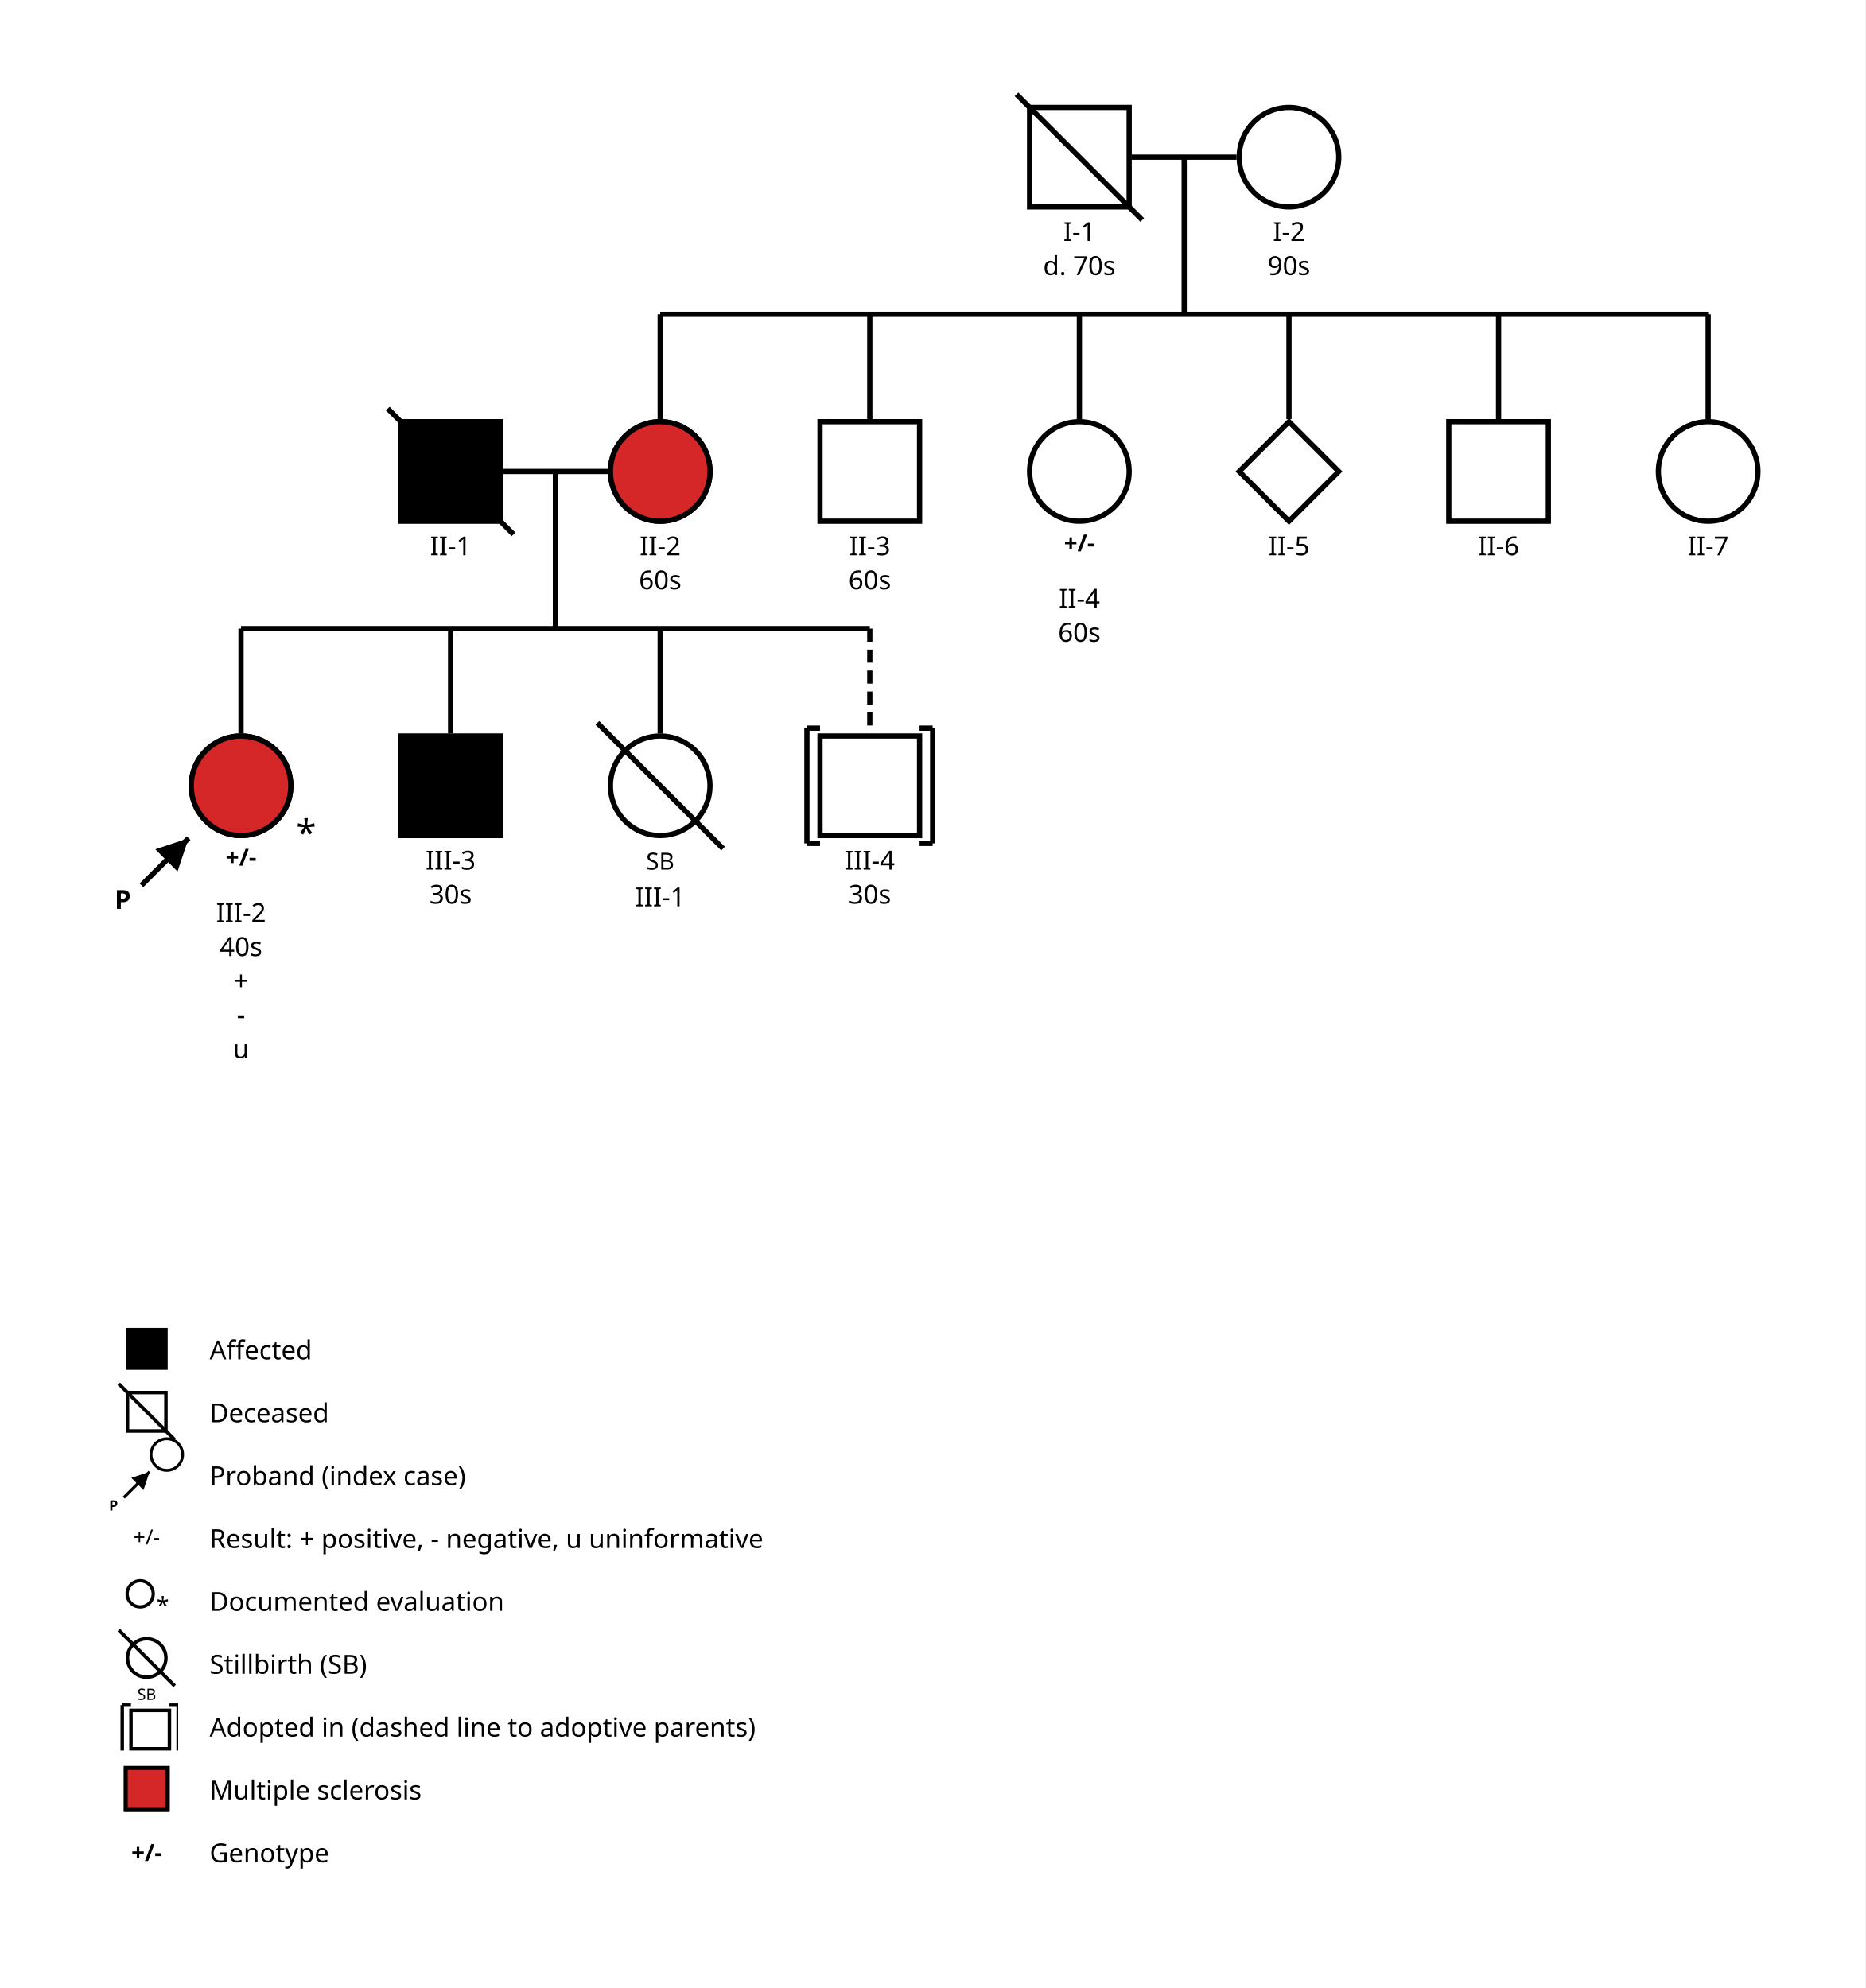
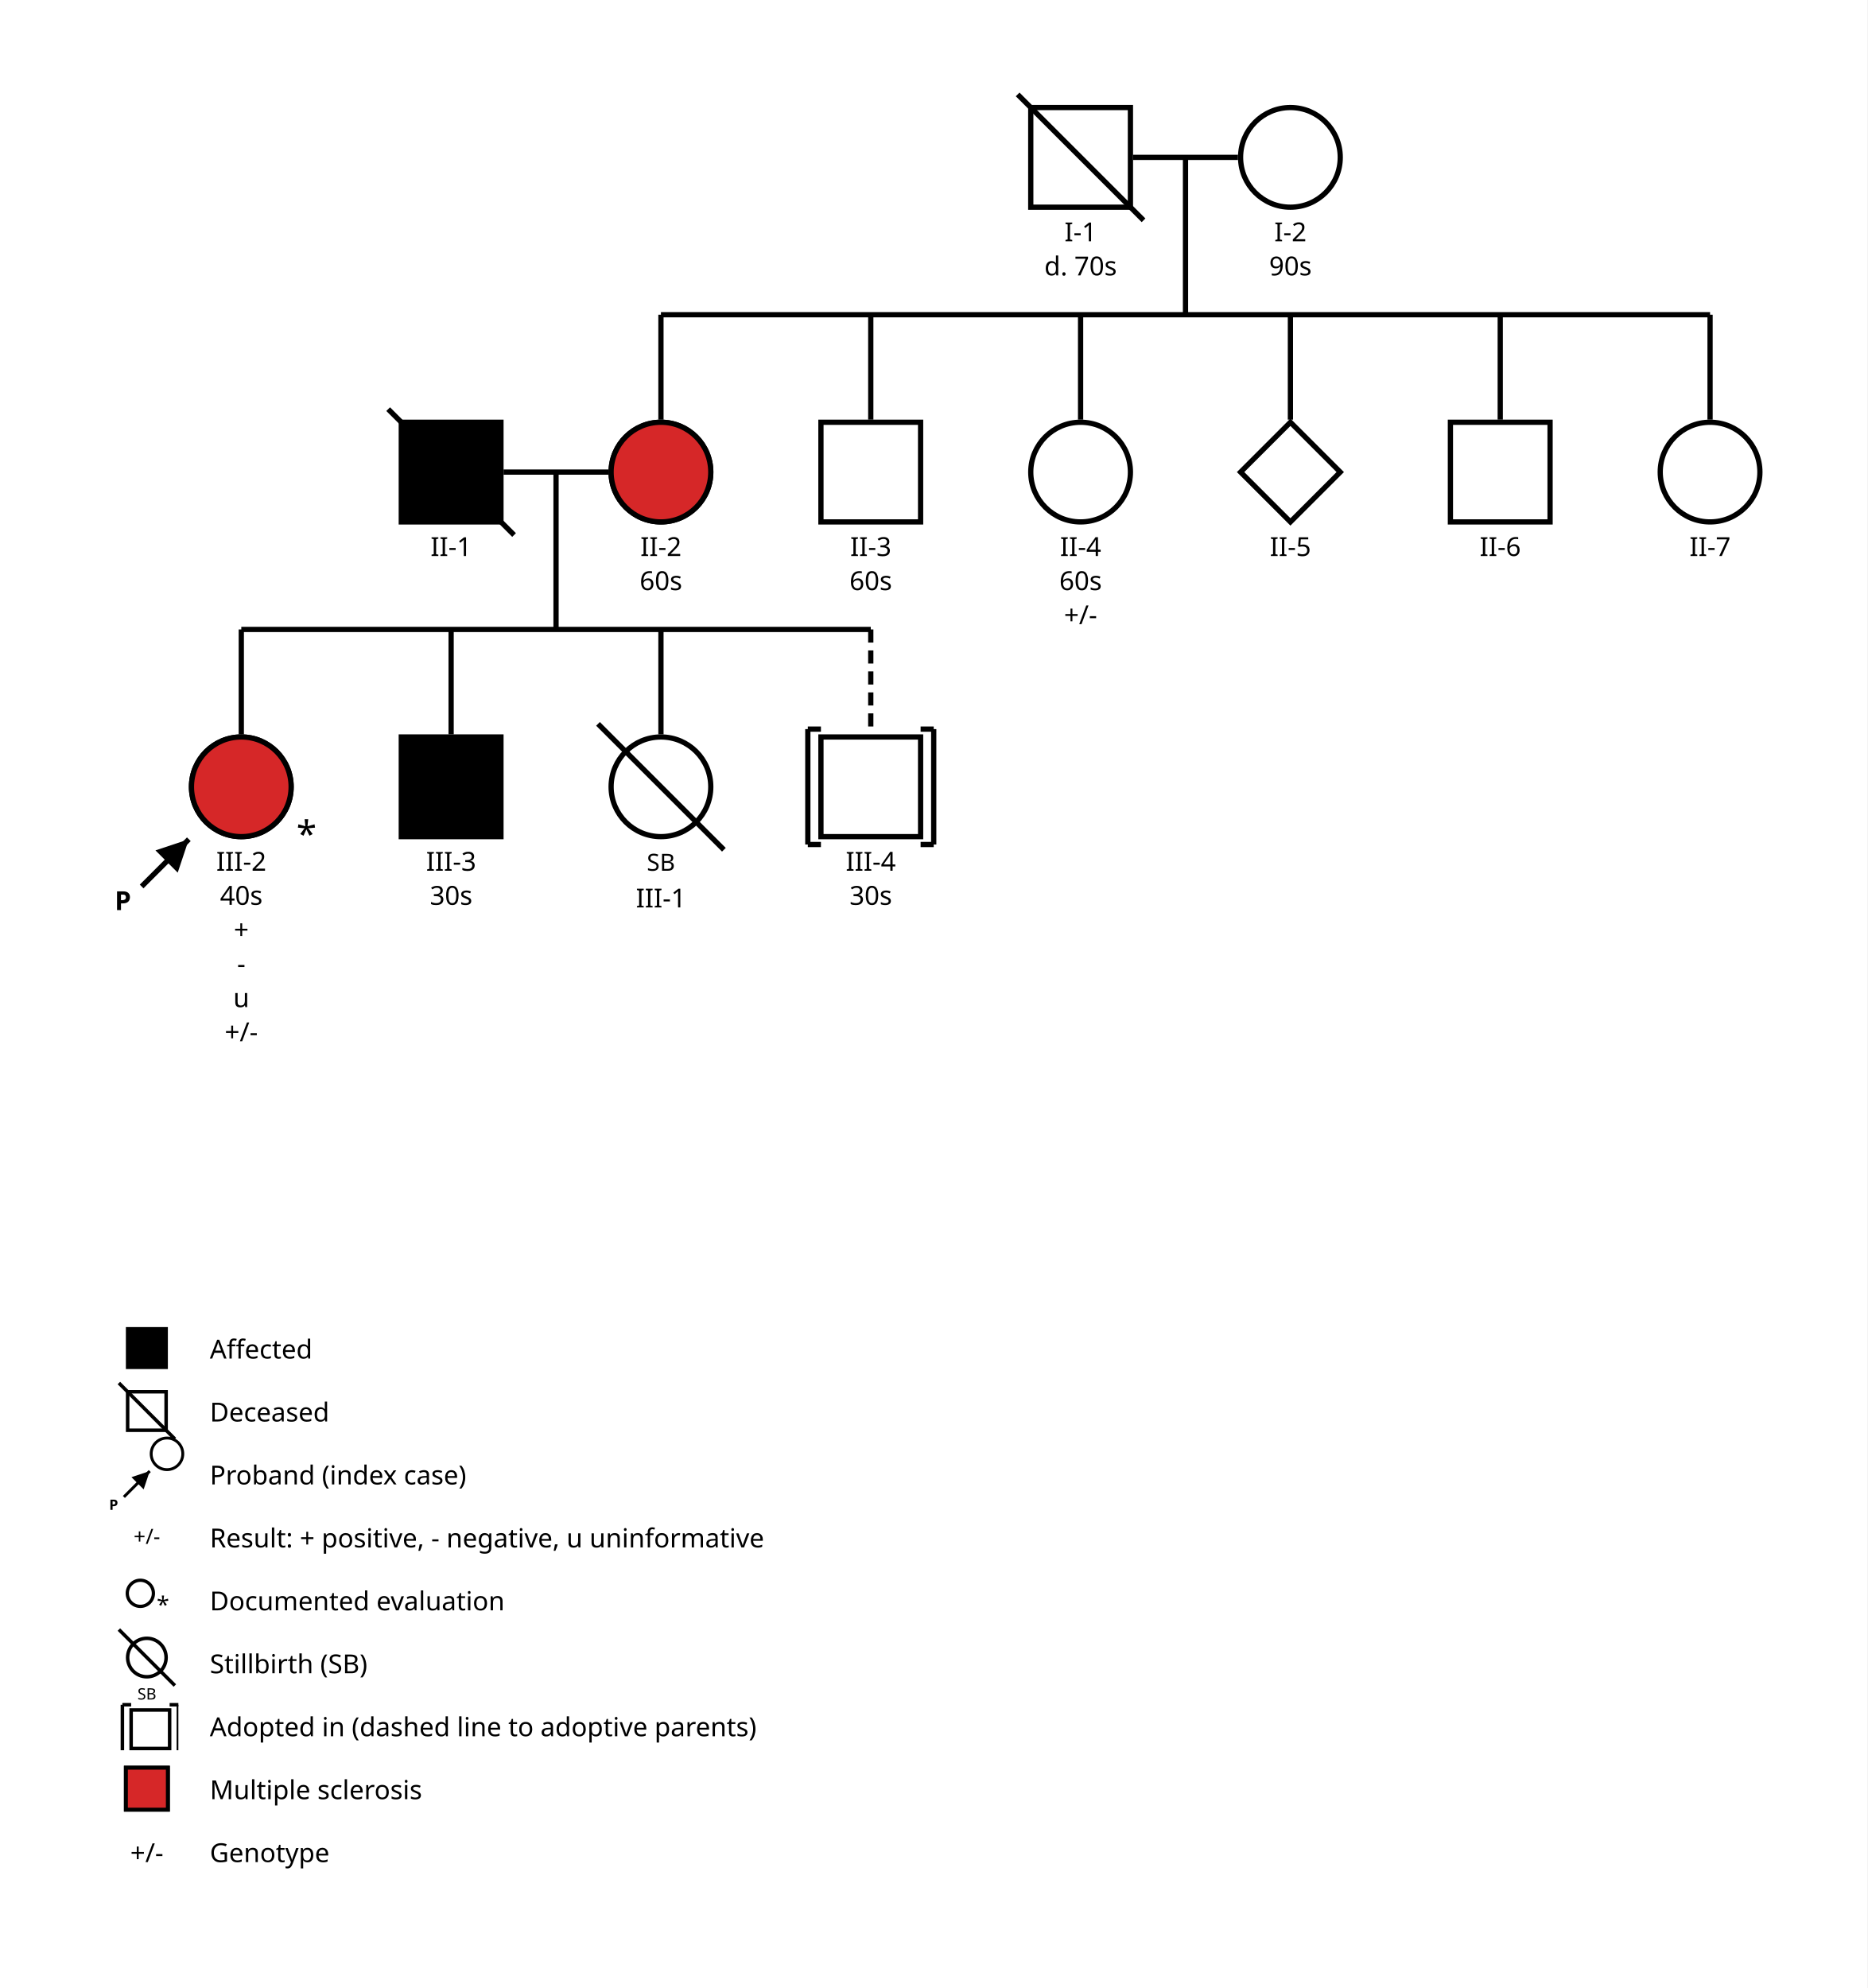
- <svg xmlns="http://www.w3.org/2000/svg" height="759" viewBox="0 0 712 759" width="712">
+ <svg xmlns="http://www.w3.org/2000/svg" height="758" viewBox="0 0 712 758" width="712">
  <defs>
    <marker id="proband-arrowhead" markerHeight="6" markerWidth="6" orient="auto" refX="6" refY="3">
      <path d="M 0 0 L 6 3 L 0 6 Z" fill="black" />
    </marker>
  </defs>
-   <rect fill="white" height="759" width="712" />
+   <rect fill="white" height="758" width="712" />
  <g transform="translate(92 60)">
    <g class="couple-lines">
      <path d="M 340 0 L 380 0" fill="none" stroke="black" stroke-width="2" />
      <path d="M 100 120 L 140 120" fill="none" stroke="black" stroke-width="2" />
    </g>
    <g class="sibship-lines">
      <path d="M 360 0 L 360 60 M 160 60 L 560 60 M 160 60 L 160 100 M 240 60 L 240 100 M 320 60 L 320 100 M 400 60 L 400 100 M 480 60 L 480 100 M 560 60 L 560 100" fill="none" stroke="black" stroke-width="2" />
      <path d="M 120 120 L 120 180 M 0 180 L 240 180 M 0 180 L 0 220 M 80 180 L 80 220 M 160 180 L 160 220" fill="none" stroke="black" stroke-width="2" />
      <path d="M 240 180 L 240 220" fill="none" stroke="black" stroke-dasharray="5 3" stroke-width="2" />
    </g>
    <g class="symbols">
      <g transform="translate(320 0)">
        <g transform="translate(-20 -20)">
          <g>
            <g>
              <rect fill="white" height="38" stroke="black" stroke-width="2" width="38" x="1" y="1" />
            </g>
          </g>
          <line stroke="black" stroke-width="2" x1="-4" x2="44" y1="-4" y2="44" />
        </g>
      </g>
      <g transform="translate(400 0)">
        <g transform="translate(-20 -20)">
          <g>
            <g>
              <circle cx="20" cy="20" fill="white" r="19" stroke="black" stroke-width="2" />
            </g>
          </g>
        </g>
      </g>
      <g transform="translate(80 120)">
        <g transform="translate(-20 -20)">
          <g>
            <g>
              <rect fill="black" height="38" stroke="black" stroke-width="2" width="38" x="1" y="1" />
            </g>
          </g>
          <line stroke="black" stroke-width="2" x1="-4" x2="44" y1="-4" y2="44" />
        </g>
      </g>
      <g transform="translate(160 120)">
        <g transform="translate(-20 -20)">
          <g>
            <g>
              <clipPath id="symbol-clip-1-1">
                <circle cx="20" cy="20" r="19" />
              </clipPath>
              <circle cx="20" cy="20" fill="white" r="19" stroke="black" stroke-width="2" />
              <g clip-path="url(#symbol-clip-1-1)">
                <g>
                  <g data-tag-fill="solid">
                    <path d="M -20 20 A 40 40 0 1 1 60 20 A 40 40 0 1 1 -20 20 Z" fill="#d62728" />
                  </g>
                </g>
              </g>
              <circle cx="20" cy="20" fill="none" r="19" stroke="black" stroke-width="2" />
            </g>
          </g>
        </g>
      </g>
      <g transform="translate(240 120)">
        <g transform="translate(-20 -20)">
          <g>
            <g>
              <rect fill="white" height="38" stroke="black" stroke-width="2" width="38" x="1" y="1" />
            </g>
          </g>
        </g>
      </g>
      <g transform="translate(320 120)">
        <g transform="translate(-20 -20)">
          <g>
            <g>
              <circle cx="20" cy="20" fill="white" r="19" stroke="black" stroke-width="2" />
            </g>
          </g>
-           <g>
-             <text fill="#000000" font-family="sans-serif" font-size="9" font-weight="bold" text-anchor="middle" x="20" y="50.5">+/-</text>
-           </g>
        </g>
      </g>
      <g transform="translate(400 120)">
        <g transform="translate(-20 -20)">
          <g>
            <g>
              <polygon fill="white" points="20,1 39,20 20,39 1,20" stroke="black" stroke-width="2" />
            </g>
          </g>
        </g>
      </g>
      <g transform="translate(480 120)">
        <g transform="translate(-20 -20)">
          <g>
            <g>
              <rect fill="white" height="38" stroke="black" stroke-width="2" width="38" x="1" y="1" />
            </g>
          </g>
        </g>
      </g>
      <g transform="translate(560 120)">
        <g transform="translate(-20 -20)">
          <g>
            <g>
              <circle cx="20" cy="20" fill="white" r="19" stroke="black" stroke-width="2" />
            </g>
          </g>
        </g>
      </g>
      <g transform="translate(0 240)">
        <g transform="translate(-20 -20)">
          <g>
            <g>
              <clipPath id="symbol-clip-2-0">
                <circle cx="20" cy="20" r="19" />
              </clipPath>
              <circle cx="20" cy="20" fill="white" r="19" stroke="black" stroke-width="2" />
              <g clip-path="url(#symbol-clip-2-0)">
                <g>
                  <g data-tag-fill="solid">
                    <path d="M -20 20 A 40 40 0 1 1 60 20 A 40 40 0 1 1 -20 20 Z" fill="#d62728" />
                  </g>
                </g>
              </g>
              <circle cx="20" cy="20" fill="none" r="19" stroke="black" stroke-width="2" />
            </g>
          </g>
          <g data-arrow="proband">
            <line marker-end="url(#proband-arrowhead)" stroke="black" stroke-width="2" x1="-18" x2="0" y1="58" y2="40" />
            <rect fill="white" height="10" width="8.5" x="-30" y="58" />
            <text data-proband-letter="true" fill="black" font-family="sans-serif" font-size="10" font-weight="bold" style="user-select:none" text-anchor="end" x="-22" y="67">P</text>
          </g>
          <text data-documented-evaluation="true" fill="black" font-family="sans-serif" font-size="14" style="user-select:none" x="41" y="43">*</text>
-           <g>
-             <text fill="#000000" font-family="sans-serif" font-size="9" font-weight="bold" text-anchor="middle" x="20" y="50.5">+/-</text>
-           </g>
        </g>
      </g>
      <g transform="translate(80 240)">
        <g transform="translate(-20 -20)">
          <g>
            <g>
              <rect fill="black" height="38" stroke="black" stroke-width="2" width="38" x="1" y="1" />
            </g>
          </g>
        </g>
      </g>
      <g transform="translate(160 240)">
        <g transform="translate(-20 -20)">
          <g>
            <g>
              <circle cx="20" cy="20" fill="white" r="19" stroke="black" stroke-width="2" />
            </g>
            <g>
              <line stroke="black" stroke-width="2" x1="-4" x2="44" y1="-4" y2="44" />
            </g>
            <text fill="black" font-family="sans-serif" font-size="9" style="pointer-events:none;user-select:none" text-anchor="middle" x="20" y="52">SB</text>
          </g>
        </g>
      </g>
      <g transform="translate(240 240)">
        <g transform="translate(-20 -20)">
          <g>
            <g data-adopted="in">
              <line stroke="black" stroke-width="2" x1="-4" x2="-4" y1="-2" y2="42" />
              <line stroke="black" stroke-width="2" x1="-4" x2="1" y1="-2" y2="-2" />
              <line stroke="black" stroke-width="2" x1="-4" x2="1" y1="42" y2="42" />
              <line stroke="black" stroke-width="2" x1="44" x2="44" y1="-2" y2="42" />
              <line stroke="black" stroke-width="2" x1="44" x2="39" y1="-2" y2="-2" />
              <line stroke="black" stroke-width="2" x1="44" x2="39" y1="42" y2="42" />
            </g>
            <g>
              <rect fill="white" height="38" stroke="black" stroke-width="2" width="38" x="1" y="1" />
            </g>
          </g>
        </g>
      </g>
    </g>
    <g class="labels">
      <g transform="translate(300 -20)">
        <g style="user-select:none" transform="translate(20 20)">
          <g data-name-label="true" pointer-events="none">
            <text fill="black" font-family="sans-serif" font-size="10" text-anchor="middle" x="0" y="32">I-1</text>
          </g>
          <g data-detail-label="true" pointer-events="none">
            <text fill="black" font-family="sans-serif" font-size="10" text-anchor="middle" x="0" y="45">d. 70s</text>
          </g>
        </g>
      </g>
      <g transform="translate(380 -20)">
        <g style="user-select:none" transform="translate(20 20)">
          <g data-name-label="true" pointer-events="none">
            <text fill="black" font-family="sans-serif" font-size="10" text-anchor="middle" x="0" y="32">I-2</text>
          </g>
          <g data-detail-label="true" pointer-events="none">
            <text fill="black" font-family="sans-serif" font-size="10" text-anchor="middle" x="0" y="45">90s</text>
          </g>
        </g>
      </g>
      <g transform="translate(60 100)">
        <g style="user-select:none" transform="translate(20 20)">
          <g data-name-label="true" pointer-events="none">
            <text fill="black" font-family="sans-serif" font-size="10" text-anchor="middle" x="0" y="32">II-1</text>
          </g>
        </g>
      </g>
      <g transform="translate(140 100)">
        <g style="user-select:none" transform="translate(20 20)">
          <g data-name-label="true" pointer-events="none">
            <text fill="black" font-family="sans-serif" font-size="10" text-anchor="middle" x="0" y="32">II-2</text>
          </g>
          <g data-detail-label="true" pointer-events="none">
            <text fill="black" font-family="sans-serif" font-size="10" text-anchor="middle" x="0" y="45">60s</text>
          </g>
        </g>
      </g>
      <g transform="translate(220 100)">
        <g style="user-select:none" transform="translate(20 20)">
          <g data-name-label="true" pointer-events="none">
            <text fill="black" font-family="sans-serif" font-size="10" text-anchor="middle" x="0" y="32">II-3</text>
          </g>
          <g data-detail-label="true" pointer-events="none">
            <text fill="black" font-family="sans-serif" font-size="10" text-anchor="middle" x="0" y="45">60s</text>
          </g>
        </g>
      </g>
      <g transform="translate(300 100)">
        <g style="user-select:none" transform="translate(20 20)">
          <g data-name-label="true" pointer-events="none">
-             <text fill="black" font-family="sans-serif" font-size="10" text-anchor="middle" x="0" y="52">II-4</text>
-           </g>
-           <g data-detail-label="true" pointer-events="none">
-             <text fill="black" font-family="sans-serif" font-size="10" text-anchor="middle" x="0" y="65">60s</text>
+             <text fill="black" font-family="sans-serif" font-size="10" text-anchor="middle" x="0" y="32">II-4</text>
+           </g>
+           <g data-detail-label="true" pointer-events="none">
+             <rect fill="white" height="26" width="21.4" x="-10.7" y="35" />
+             <text fill="black" font-family="sans-serif" font-size="10" text-anchor="middle" x="0" y="45">60s</text>
+             <text fill="black" font-family="sans-serif" font-size="10" text-anchor="middle" x="0" y="58">
+               <tspan fill="#000000">+/-</tspan>
+             </text>
          </g>
        </g>
      </g>
      <g transform="translate(380 100)">
        <g style="user-select:none" transform="translate(20 20)">
          <g data-name-label="true" pointer-events="none">
            <text fill="black" font-family="sans-serif" font-size="10" text-anchor="middle" x="0" y="32">II-5</text>
          </g>
        </g>
      </g>
      <g transform="translate(460 100)">
        <g style="user-select:none" transform="translate(20 20)">
          <g data-name-label="true" pointer-events="none">
            <text fill="black" font-family="sans-serif" font-size="10" text-anchor="middle" x="0" y="32">II-6</text>
          </g>
        </g>
      </g>
      <g transform="translate(540 100)">
        <g style="user-select:none" transform="translate(20 20)">
          <g data-name-label="true" pointer-events="none">
            <text fill="black" font-family="sans-serif" font-size="10" text-anchor="middle" x="0" y="32">II-7</text>
          </g>
        </g>
      </g>
      <g transform="translate(-20 220)">
        <g style="user-select:none" transform="translate(20 20)">
          <g data-name-label="true" pointer-events="none">
-             <text fill="black" font-family="sans-serif" font-size="10" text-anchor="middle" x="0" y="52">III-2</text>
-           </g>
-           <g data-detail-label="true" pointer-events="none">
-             <rect fill="white" height="52" width="21.4" x="-10.7" y="55" />
-             <text fill="black" font-family="sans-serif" font-size="10" text-anchor="middle" x="0" y="65">40s</text>
-             <text fill="black" font-family="sans-serif" font-size="10" text-anchor="middle" x="0" y="78">+</text>
-             <text fill="black" font-family="sans-serif" font-size="10" text-anchor="middle" x="0" y="91">-</text>
-             <text fill="black" font-family="sans-serif" font-size="10" text-anchor="middle" x="0" y="104">u</text>
+             <text fill="black" font-family="sans-serif" font-size="10" text-anchor="middle" x="0" y="32">III-2</text>
+           </g>
+           <g data-detail-label="true" pointer-events="none">
+             <rect fill="white" height="65" width="21.4" x="-10.7" y="35" />
+             <text fill="black" font-family="sans-serif" font-size="10" text-anchor="middle" x="0" y="45">40s</text>
+             <text fill="black" font-family="sans-serif" font-size="10" text-anchor="middle" x="0" y="58">+</text>
+             <text fill="black" font-family="sans-serif" font-size="10" text-anchor="middle" x="0" y="71">-</text>
+             <text fill="black" font-family="sans-serif" font-size="10" text-anchor="middle" x="0" y="84">u</text>
+             <text fill="black" font-family="sans-serif" font-size="10" text-anchor="middle" x="0" y="97">
+               <tspan fill="#000000">+/-</tspan>
+             </text>
          </g>
        </g>
      </g>
      <g transform="translate(60 220)">
        <g style="user-select:none" transform="translate(20 20)">
          <g data-name-label="true" pointer-events="none">
            <text fill="black" font-family="sans-serif" font-size="10" text-anchor="middle" x="0" y="32">III-3</text>
          </g>
          <g data-detail-label="true" pointer-events="none">
            <text fill="black" font-family="sans-serif" font-size="10" text-anchor="middle" x="0" y="45">30s</text>
          </g>
        </g>
      </g>
      <g transform="translate(140 220)">
        <g style="user-select:none" transform="translate(20 20)">
          <g data-name-label="true" pointer-events="none">
            <text fill="black" font-family="sans-serif" font-size="10" text-anchor="middle" x="0" y="46">III-1</text>
          </g>
        </g>
      </g>
      <g transform="translate(220 220)">
        <g style="user-select:none" transform="translate(20 20)">
          <g data-name-label="true" pointer-events="none">
            <text fill="black" font-family="sans-serif" font-size="10" text-anchor="middle" x="0" y="32">III-4</text>
          </g>
          <g data-detail-label="true" pointer-events="none">
            <text fill="black" font-family="sans-serif" font-size="10" text-anchor="middle" x="0" y="45">30s</text>
          </g>
        </g>
      </g>
    </g>
  </g>
-   <g class="pedigree-key" transform="translate(0 503)">
+   <g class="pedigree-key" transform="translate(0 502)">
    <g transform="translate(56 12) scale(0.667) translate(-14 -14)">
      <svg height="28" viewBox="-2 -2 28 28" width="28">
        <rect fill="black" height="22" stroke="black" stroke-width="2" width="22" x="1" y="1" />
      </svg>
    </g>
    <text fill="black" font-family="sans-serif" font-size="10" x="80" y="16">Affected</text>
    <g transform="translate(56 36) scale(0.667) translate(-18 -18)">
      <svg height="36" viewBox="-6 -6 36 36" width="36">
        <rect fill="white" height="22" stroke="black" stroke-width="2" width="22" x="1" y="1" />
        <line stroke="black" stroke-width="2" x1="-4" x2="28" y1="-4" y2="28" />
      </svg>
    </g>
    <text fill="black" font-family="sans-serif" font-size="10" x="80" y="40">Deceased</text>
    <g transform="translate(56 60) scale(0.667) translate(-23 -23)">
      <svg height="46" viewBox="-30 -2 56 56" width="46">
        <defs>
          <marker id="legend-arrowhead" markerHeight="6" markerWidth="6" orient="auto" refX="6" refY="3">
            <polygon fill="black" points="0 0, 6 3, 0 6" />
          </marker>
        </defs>
        <circle cx="12" cy="12" fill="white" r="11" stroke="black" stroke-width="2" />
        <g data-arrow="proband">
          <line marker-end="url(#legend-arrowhead)" stroke="black" stroke-width="2" x1="-18" x2="0" y1="42" y2="24" />
          <rect fill="white" height="10" width="8.5" x="-30" y="42" />
          <text data-proband-letter="true" fill="black" font-family="sans-serif" font-size="10" font-weight="bold" style="user-select:none" text-anchor="end" x="-22" y="51">P</text>
        </g>
      </svg>
    </g>
    <text fill="black" font-family="sans-serif" font-size="10" x="80" y="64">Proband (index case)</text>
    <g transform="translate(56 84) scale(0.667) translate(-14 -14)">
      <svg height="28" viewBox="0 0 28 28" width="28">
        <text fill="black" font-family="sans-serif" font-size="12" text-anchor="middle" x="14" y="18">+/-</text>
      </svg>
    </g>
    <text fill="black" font-family="sans-serif" font-size="10" x="80" y="88">Result: + positive, - negative, u uninformative</text>
    <g transform="translate(56 108) scale(0.667) translate(-14 -14)">
      <svg height="28" viewBox="-2 -2 30 30" width="28">
        <g>
          <g>
            <circle cx="9" cy="9" fill="white" r="8" stroke="black" stroke-width="2" />
          </g>
        </g>
        <text data-documented-evaluation="true" fill="black" font-family="sans-serif" font-size="14" style="user-select:none" x="19" y="21">*</text>
      </svg>
    </g>
    <text fill="black" font-family="sans-serif" font-size="10" x="80" y="112">Documented evaluation</text>
    <g transform="translate(56 132) scale(0.667) translate(-18 -21)">
      <svg height="42" viewBox="-6 -6 36 42" width="36">
        <g>
          <g>
            <circle cx="12" cy="12" fill="white" r="11" stroke="black" stroke-width="2" />
          </g>
          <g>
            <line stroke="black" stroke-width="2" x1="-4" x2="28" y1="-4" y2="28" />
          </g>
          <text fill="black" font-family="sans-serif" font-size="9" style="pointer-events:none;user-select:none" text-anchor="middle" x="12" y="36">SB</text>
        </g>
      </svg>
    </g>
    <text fill="black" font-family="sans-serif" font-size="10" x="80" y="136">Stillbirth (SB)</text>
    <g transform="translate(56 156) scale(0.667) translate(-18 -14)">
      <svg height="28" viewBox="-8 -4 36 28" width="36">
        <g>
          <g data-adopted="in">
            <line stroke="black" stroke-width="2" x1="-4" x2="-4" y1="-2" y2="26" />
            <line stroke="black" stroke-width="2" x1="-4" x2="1" y1="-2" y2="-2" />
            <line stroke="black" stroke-width="2" x1="-4" x2="1" y1="26" y2="26" />
            <line stroke="black" stroke-width="2" x1="28" x2="28" y1="-2" y2="26" />
            <line stroke="black" stroke-width="2" x1="28" x2="23" y1="-2" y2="-2" />
            <line stroke="black" stroke-width="2" x1="28" x2="23" y1="26" y2="26" />
          </g>
          <g>
            <rect fill="white" height="22" stroke="black" stroke-width="2" width="22" x="1" y="1" />
          </g>
        </g>
      </svg>
    </g>
    <text fill="black" font-family="sans-serif" font-size="10" x="80" y="160">Adopted in (dashed line to adoptive parents)</text>
    <g transform="translate(56 180) scale(1) translate(-14 -14)">
      <svg height="28" viewBox="0 0 28 28" width="28">
        <clipPath id="legend-clip-ms">
          <rect height="16" width="16" x="6" y="6" />
        </clipPath>
        <rect fill="white" height="16" stroke="black" stroke-width="1.5" width="16" x="6" y="6" />
        <g clip-path="url(#legend-clip-ms)">
          <g data-tag-fill="solid">
            <path d="M -2 14 A 16 16 0 1 1 30 14 A 16 16 0 1 1 -2 14 Z" fill="#d62728" />
          </g>
        </g>
        <rect fill="none" height="16" stroke="black" stroke-width="1.5" width="16" x="6" y="6" />
      </svg>
    </g>
    <text fill="black" font-family="sans-serif" font-size="10" x="80" y="184">Multiple sclerosis</text>
    <g transform="translate(56 204) scale(1) translate(-20 -14)">
      <svg height="28" viewBox="0 0 40 28" width="40">
-         <text fill="#000000" font-family="sans-serif" font-size="9" font-weight="bold" text-anchor="middle" x="20" y="17.5">+/-</text>
+         <text fill="#000000" font-family="sans-serif" font-size="10" text-anchor="middle" x="20" y="18">+/-</text>
      </svg>
    </g>
    <text fill="black" font-family="sans-serif" font-size="10" x="80" y="208">Genotype</text>
  </g>
</svg>
